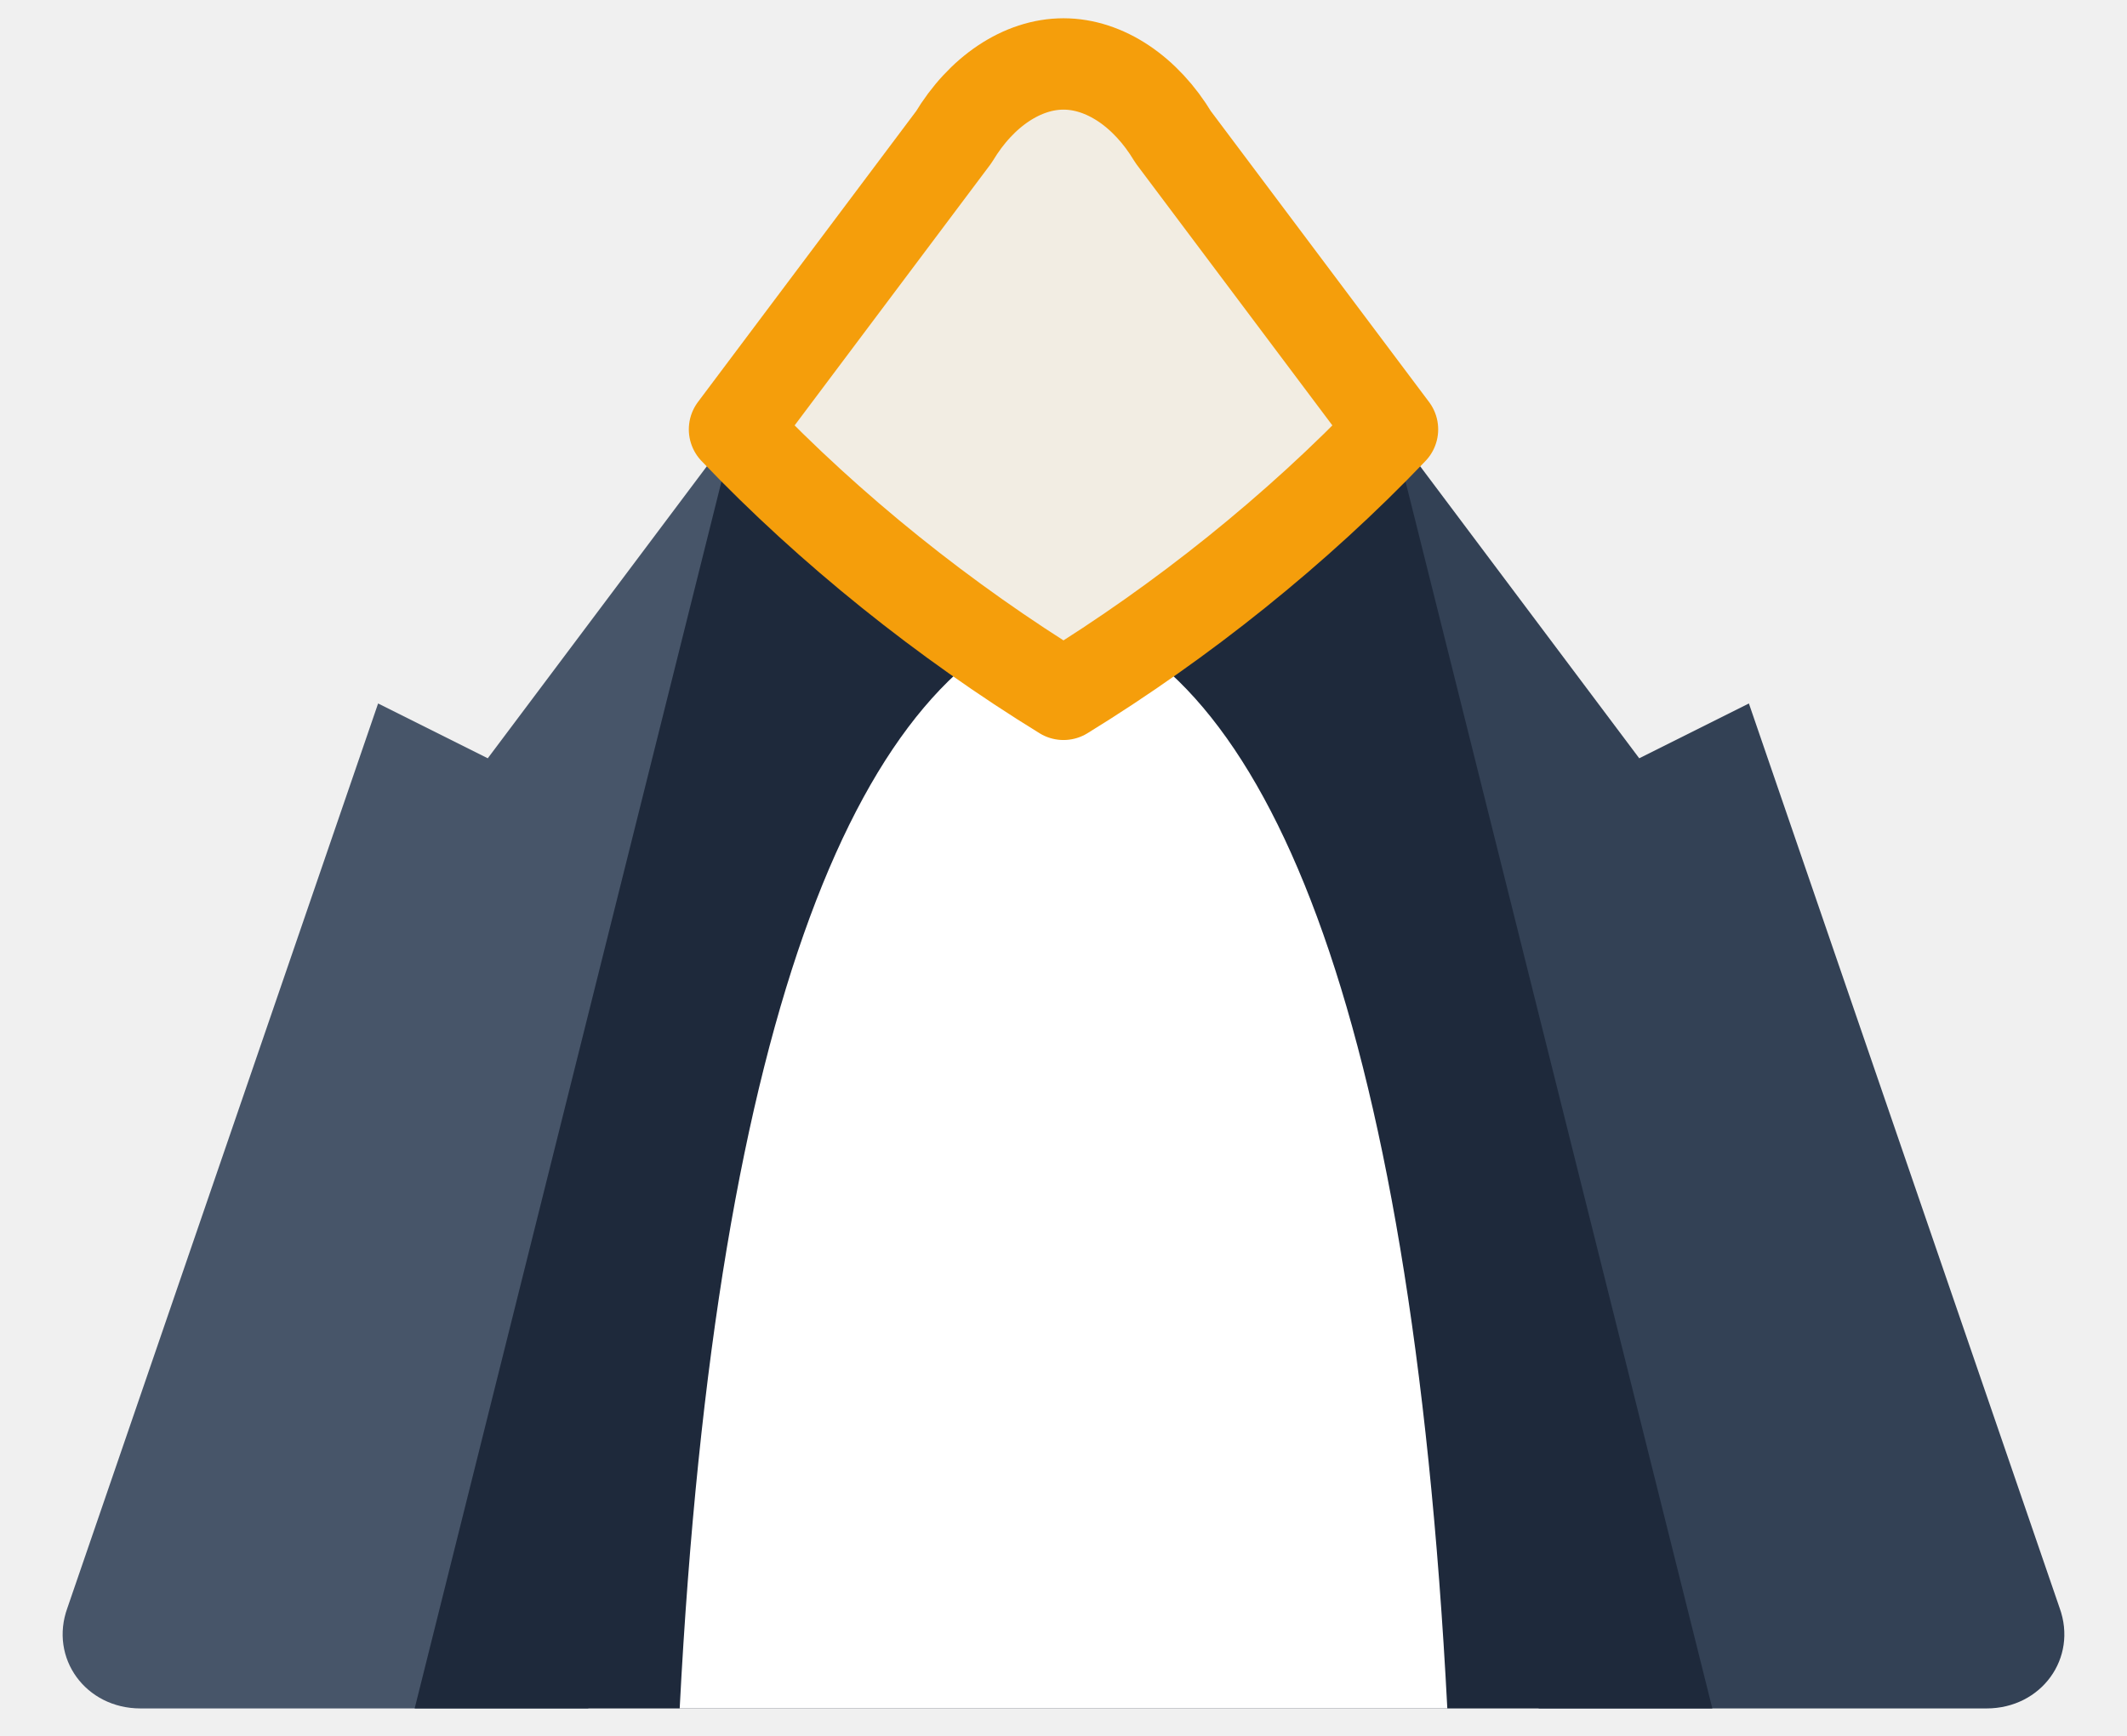
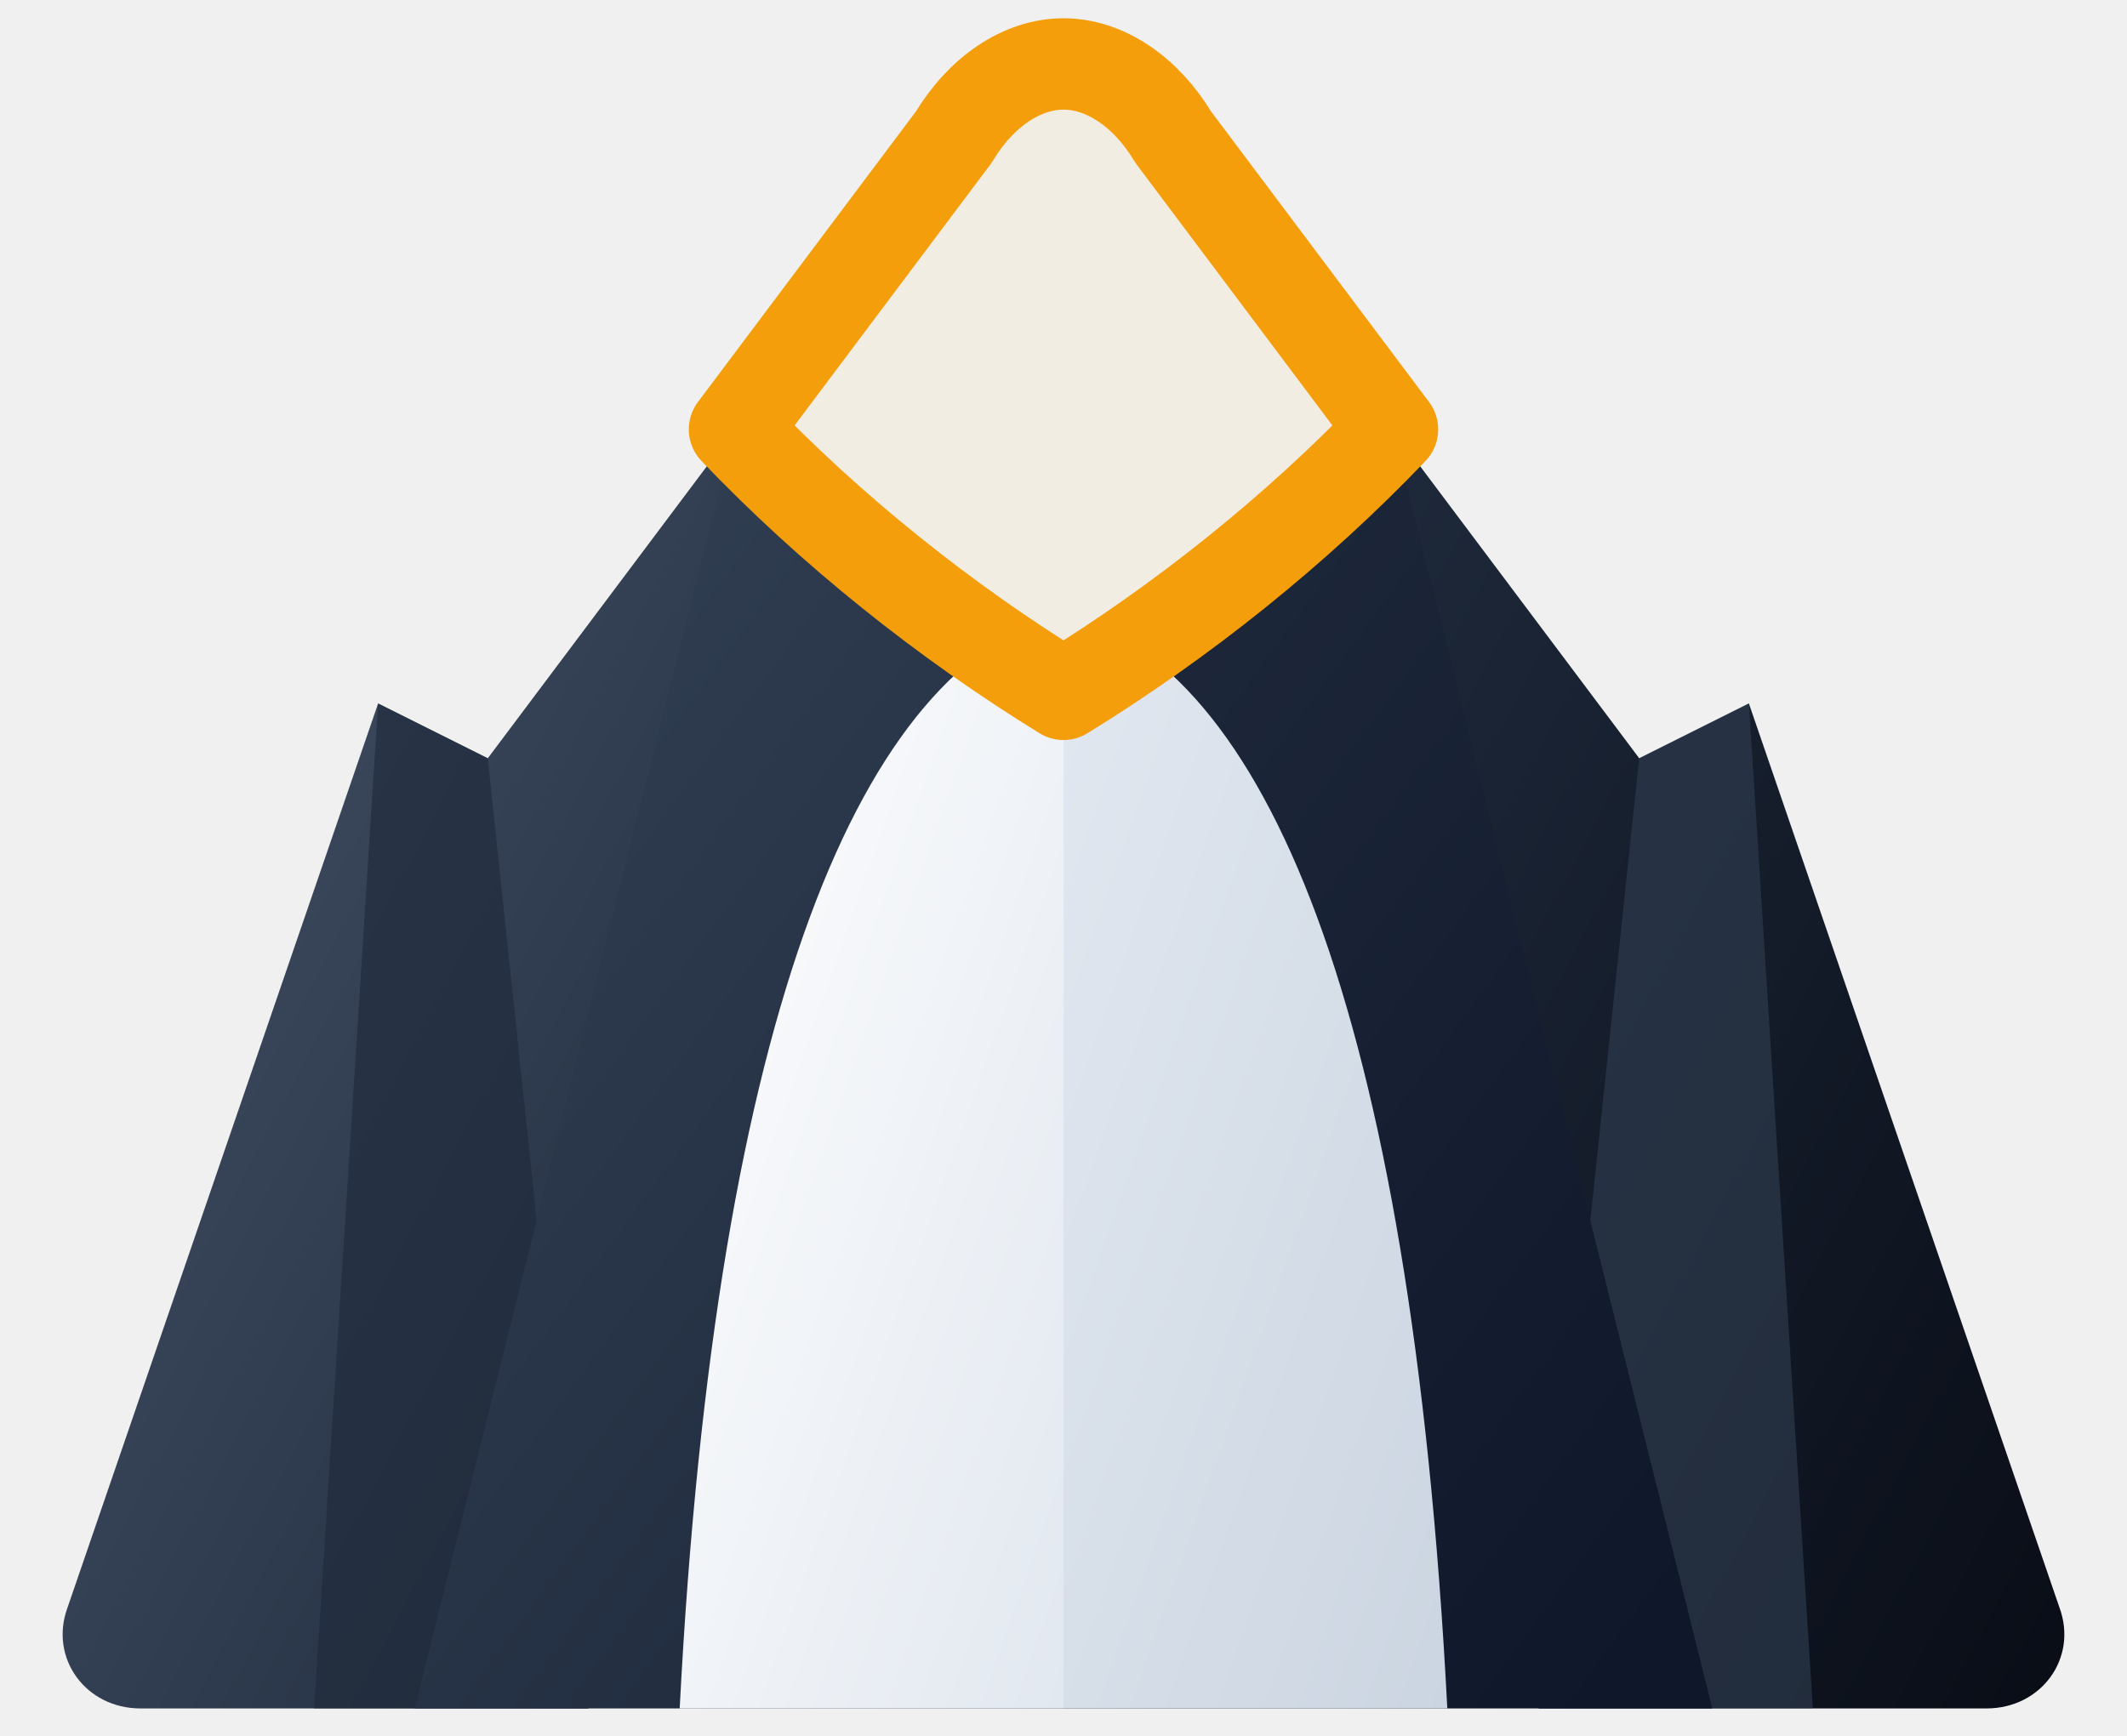
<svg xmlns="http://www.w3.org/2000/svg" viewBox="26 62 460 380" width="49" height="40" role="img" aria-label="Shell logo, Paper theme, working">
-   <path d="M184 156L130 228L106 216L38 414C34 425 42 436 54 436L152 436Z" fill="#475569" />
-   <path d="M328 156L382 228L406 216L474 414C478 425 470 436 458 436L360 436Z" fill="#334155" />
-   <path d="M184 156L328 156L398 436L114 436Z" fill="#1E293B" />
-   <path d="M256 196C212 208 180 282 172 436L340 436C332 282 300 208 256 196Z" fill="#FFFFFF" />
-   <path d="M256 76C265 76 274 82 280 92L328 156C307 178 282 198 256 214C230 198 205 178 184 156L232 92C238 82 247 76 256 76Z" fill="#F2EDE3" stroke="#F59E0B" stroke-width="20" stroke-linejoin="round" />
+   <defs>
+     <linearGradient id="hill-dark-l" x1="15%" y1="0%" x2="85%" y2="100%">
+       <stop offset="0%" stop-color="#334155" />
+       <stop offset="100%" stop-color="#1E293B" />
+     </linearGradient>
+     <linearGradient id="hill-dark-r" x1="15%" y1="0%" x2="85%" y2="100%">
+       <stop offset="0%" stop-color="#1E293B" />
+       <stop offset="100%" stop-color="#0F172A" />
+     </linearGradient>
+     <linearGradient id="ridge-outer-l" x1="0%" y1="0%" x2="100%" y2="100%">
+       <stop offset="0%" stop-color="#475569" />
+       <stop offset="100%" stop-color="#1E293B" />
+     </linearGradient>
+     <linearGradient id="ridge-outer-r" x1="0%" y1="0%" x2="100%" y2="100%">
+       <stop offset="0%" stop-color="#1E293B" />
+       <stop offset="100%" stop-color="#090D16" />
+     </linearGradient>
+     <linearGradient id="silver-glacier-l" x1="0%" y1="0%" x2="100%" y2="100%">
+       <stop offset="0%" stop-color="#FFFFFF" />
+       <stop offset="100%" stop-color="#E2E8F0" />
+     </linearGradient>
+     <linearGradient id="silver-glacier-r" x1="0%" y1="0%" x2="100%" y2="100%">
+       <stop offset="0%" stop-color="#E2E8F0" />
+       <stop offset="100%" stop-color="#CBD5E1" />
+     </linearGradient>
+   </defs>
+   <g>
+     <path d="M184,156 L130,228 L106,216 L38,414 C34,425 42,436 54,436 L152,436 Z" fill="url(#ridge-outer-l)" />
+     <polygon points="106,216 130,228 152,436 92,436" fill="#1E293B" opacity="0.65" />
+     <path d="M328,156 L382,228 L406,216 L474,414 C478,425 470,436 458,436 L360,436 Z" fill="url(#ridge-outer-r)" />
+     <polygon points="406,216 382,228 360,436 420,436" fill="#334155" opacity="0.55" />
+     <path d="M184,156 L256,156 L256,436 L114,436 Z" fill="url(#hill-dark-l)" />
+     <path d="M328,156 L256,156 L256,436 L398,436 Z" fill="url(#hill-dark-r)" />
+     <path d="M256,196 C212,208 180,282 172,436 L256,436 Z" fill="url(#silver-glacier-l)" />
+     <path d="M256,196 C300,208 332,282 340,436 L256,436 Z" fill="url(#silver-glacier-r)" />
+     <path d="M256,76 C265,76 274,82 280,92 L328,156 C307,178 282,198 256,214 C230,198 205,178 184,156 L232,92 C238,82 247,76 256,76 Z" fill="#F2EDE3" stroke="#F59E0B" stroke-width="20" stroke-linejoin="round" />
+   </g>
</svg>
